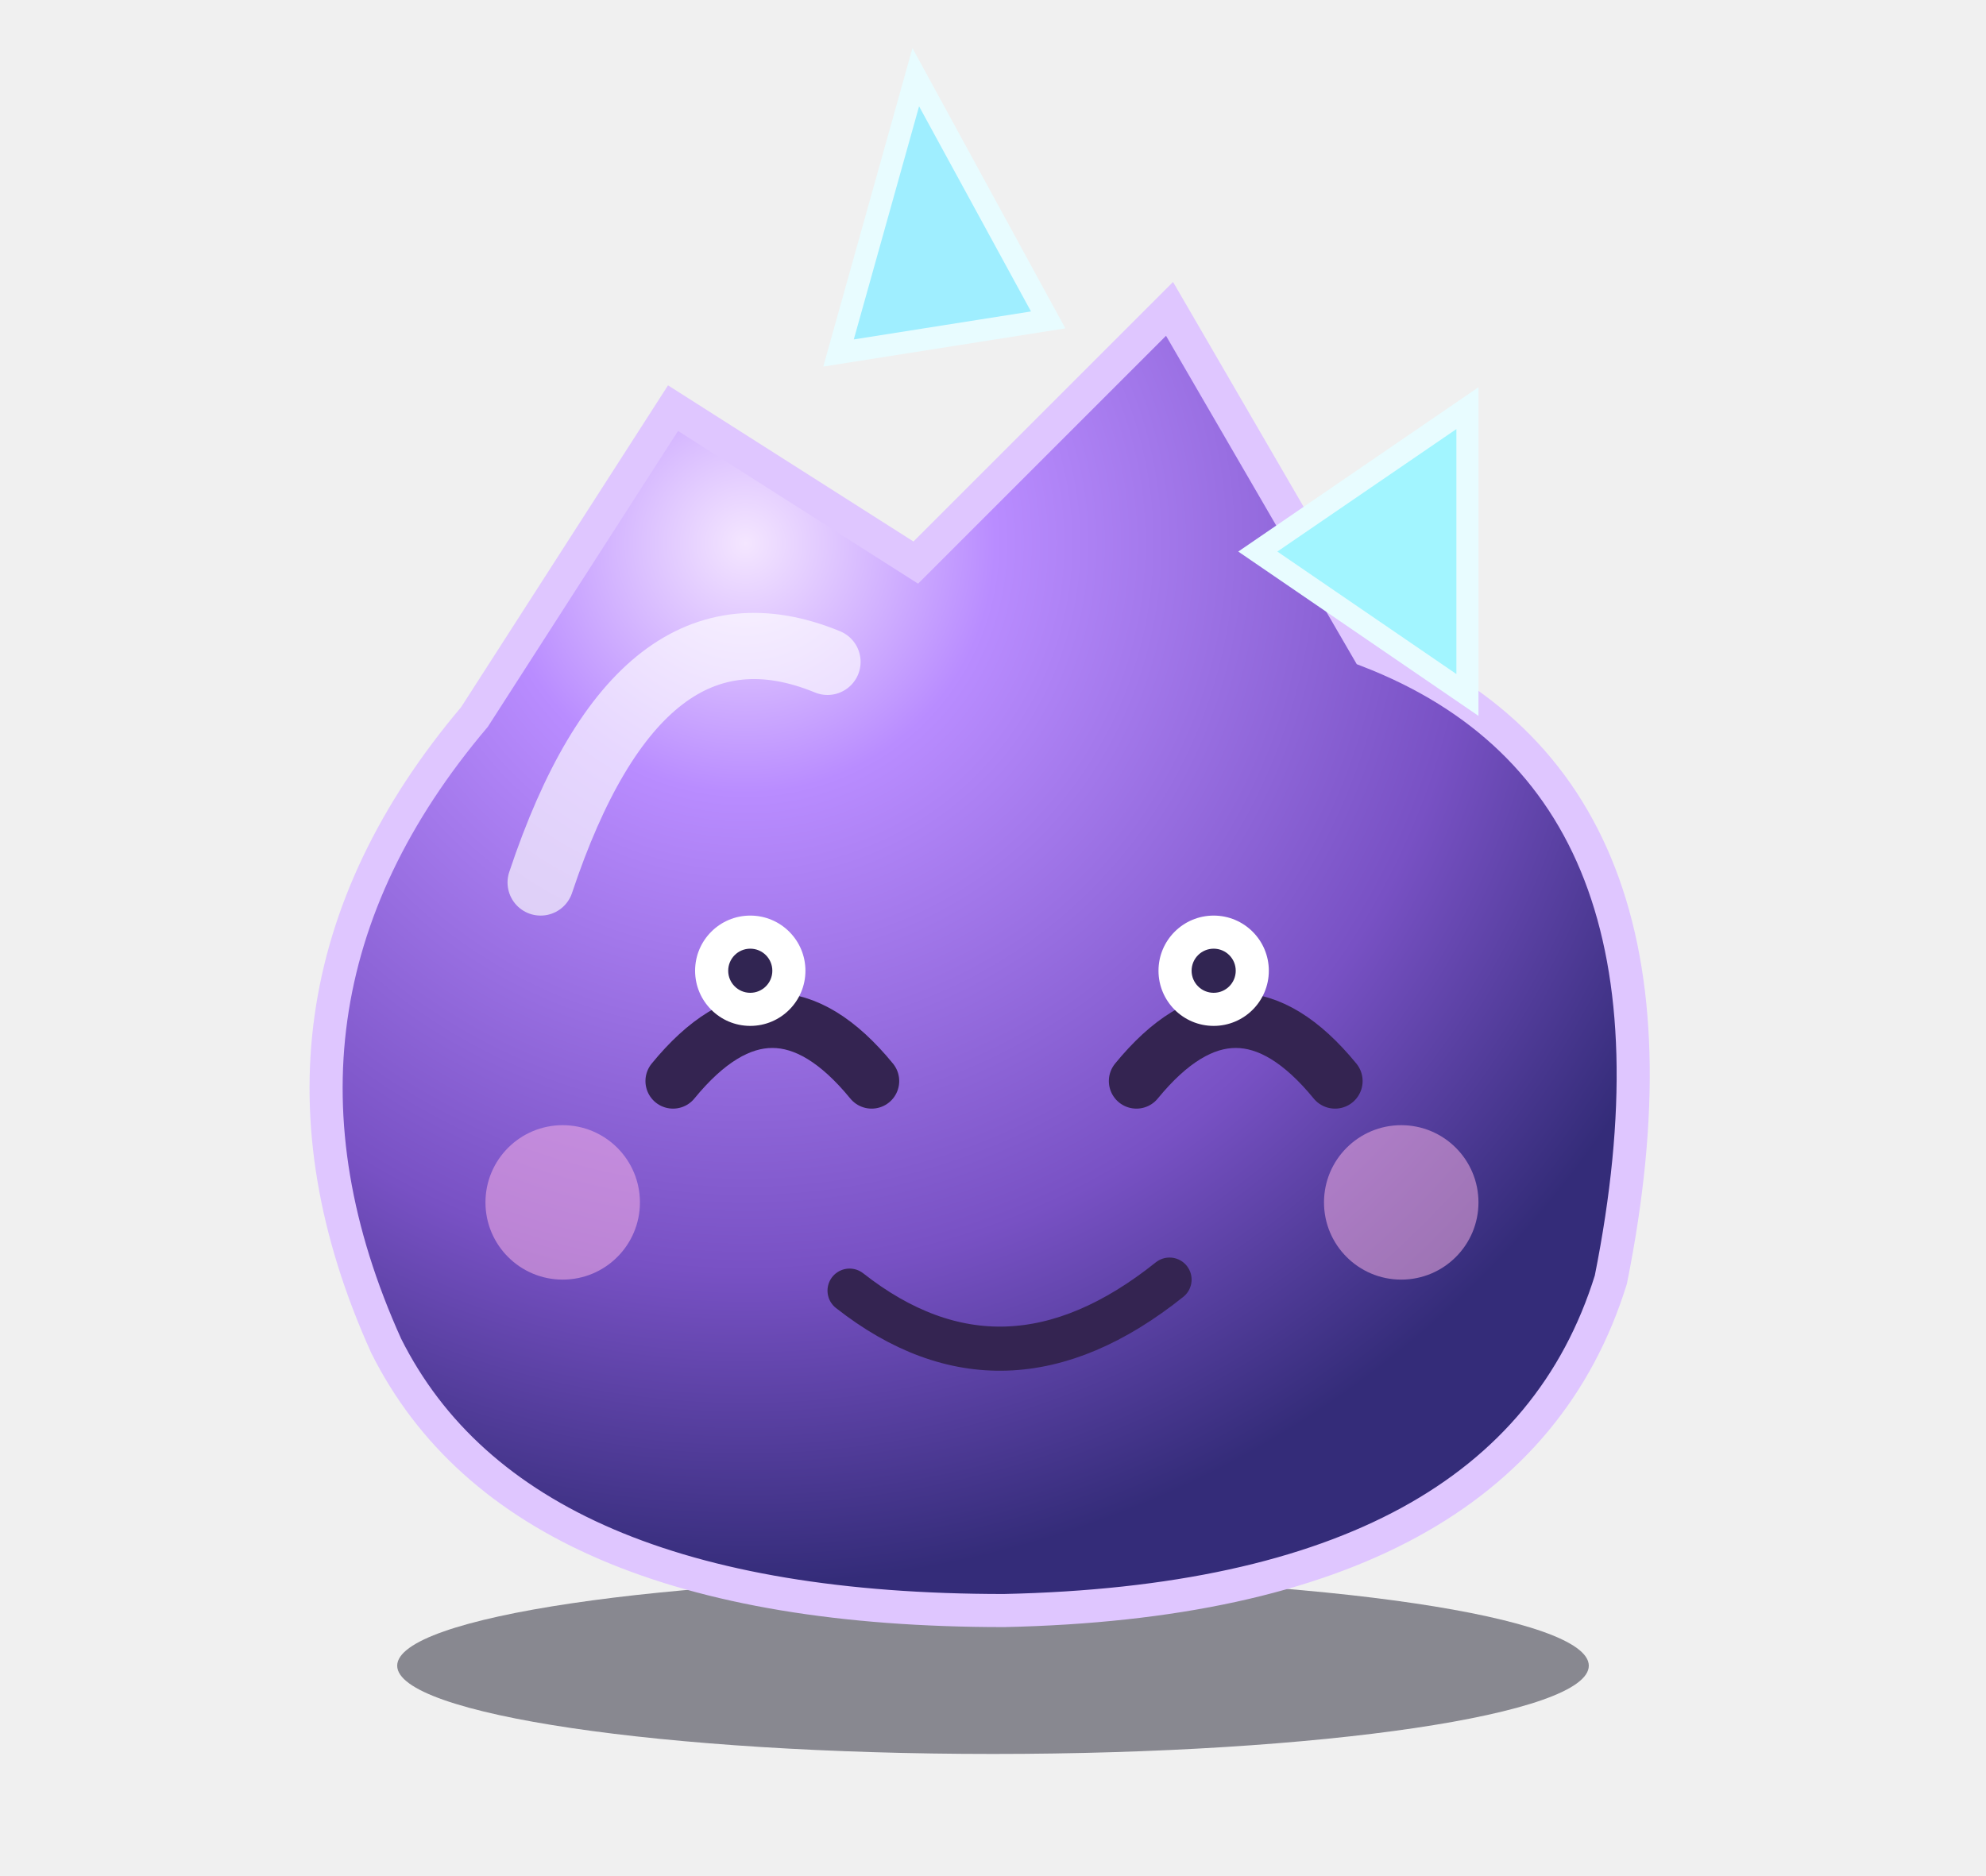
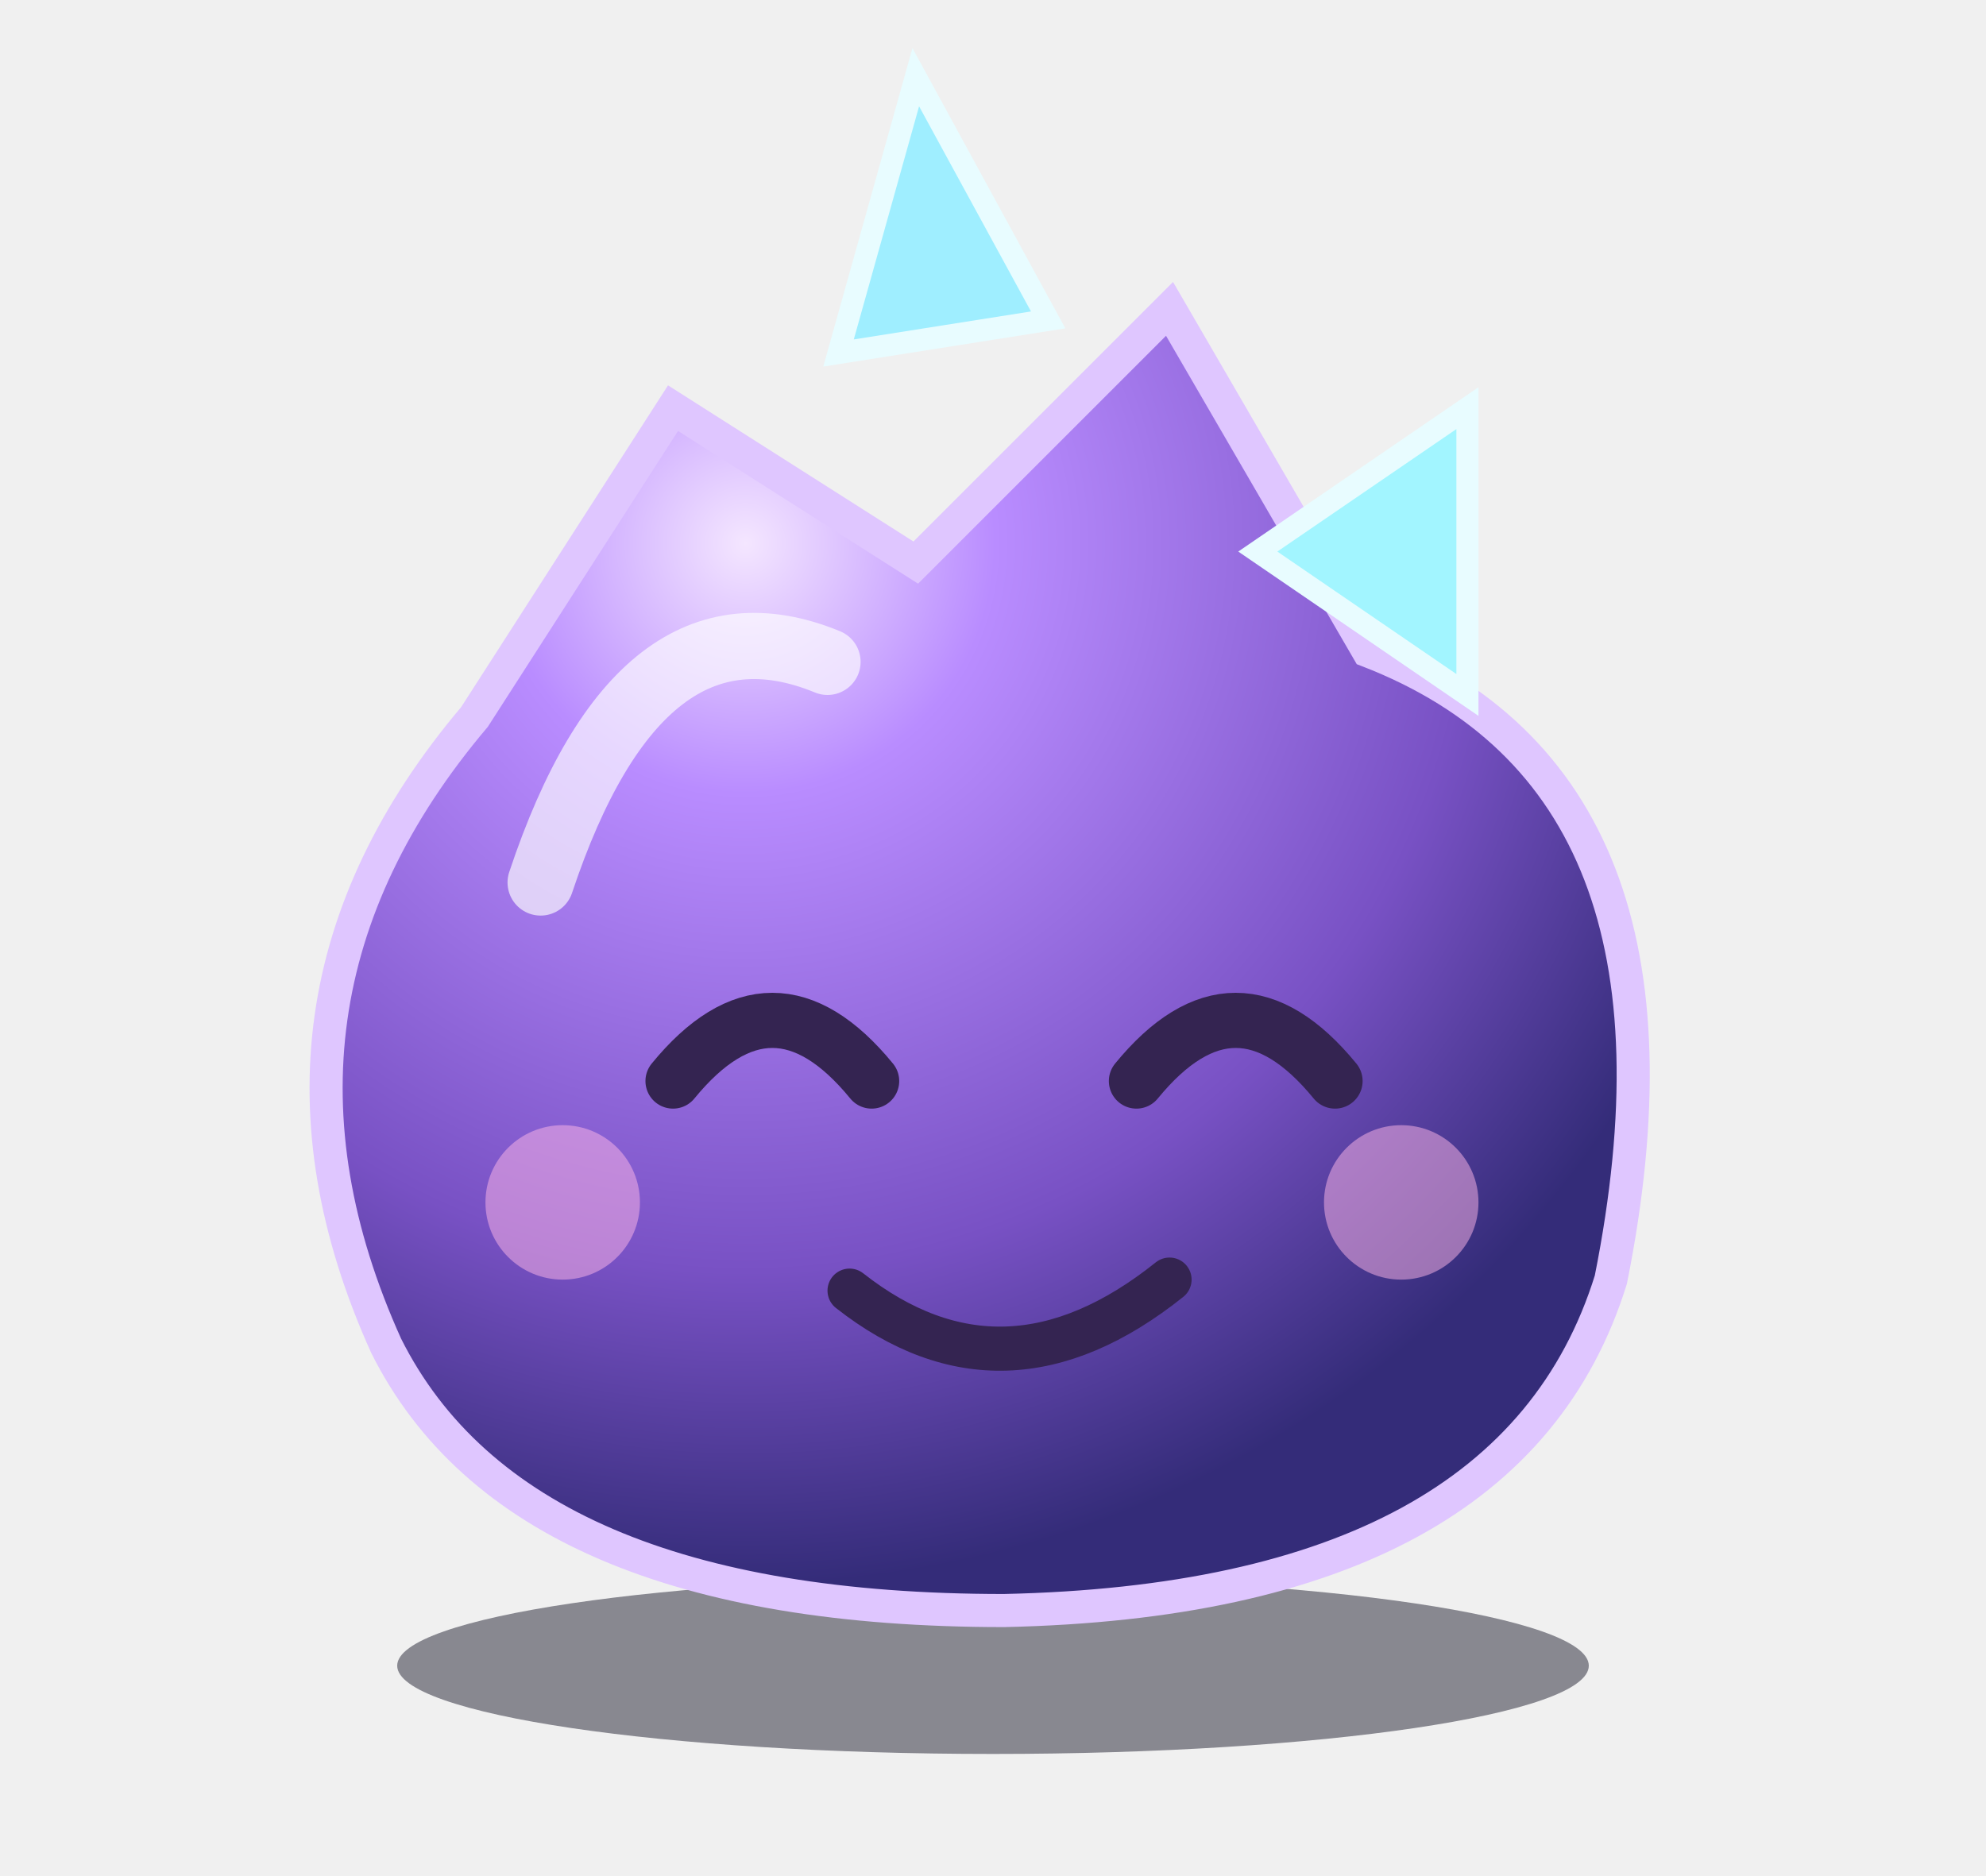
<svg xmlns="http://www.w3.org/2000/svg" viewBox="0 0 180 170">
  <defs>
    <radialGradient id="b" cx=".32" cy=".18" r=".8">
      <stop stop-color="#f4e6ff" />
      <stop offset=".24" stop-color="#b98cff" />
      <stop offset=".7" stop-color="#7851c4" />
      <stop offset="1" stop-color="#342c79" />
    </radialGradient>
  </defs>
  <ellipse cx="90" cy="151" rx="54" ry="8" fill="#08081b" opacity=".45" />
  <path d="M35 122 Q21 91 43 65 L61 37 83 51 106 28 124 59 Q155 71 146 116 Q137 145 91 146 Q47 146 35 122Z" fill="url(#b)" stroke="#dfc6ff" stroke-width="3" />
  <path d="M49 80 Q58 53 75 60" fill="none" stroke="#fff" stroke-width="6" stroke-linecap="round" opacity=".65" />
  <path d="M61 98 Q70 87 79 98 M103 98 Q112 87 121 98" fill="none" stroke="#342451" stroke-width="5" stroke-linecap="round" />
  <path d="M77 117 Q91 128 106 116" fill="none" stroke="#342451" stroke-width="4" stroke-linecap="round" />
  <path d="M76 32 83 7 95 29Z" fill="#9feeff" stroke="#e8fcff" stroke-width="2" />
  <path d="M114 50 133 37 133 63Z" fill="#a2f5ff" stroke="#e8fcff" stroke-width="2" />
-   <circle cx="68" cy="88" r="5" fill="#fff" />
-   <circle cx="110" cy="88" r="5" fill="#fff" />
-   <circle cx="68" cy="88" r="2" fill="#312552" />
-   <circle cx="110" cy="88" r="2" fill="#312552" />
  <circle cx="51" cy="109" r="7" fill="#ffb8e8" opacity=".5" />
  <circle cx="127" cy="109" r="7" fill="#ffb8e8" opacity=".5" />
</svg>
